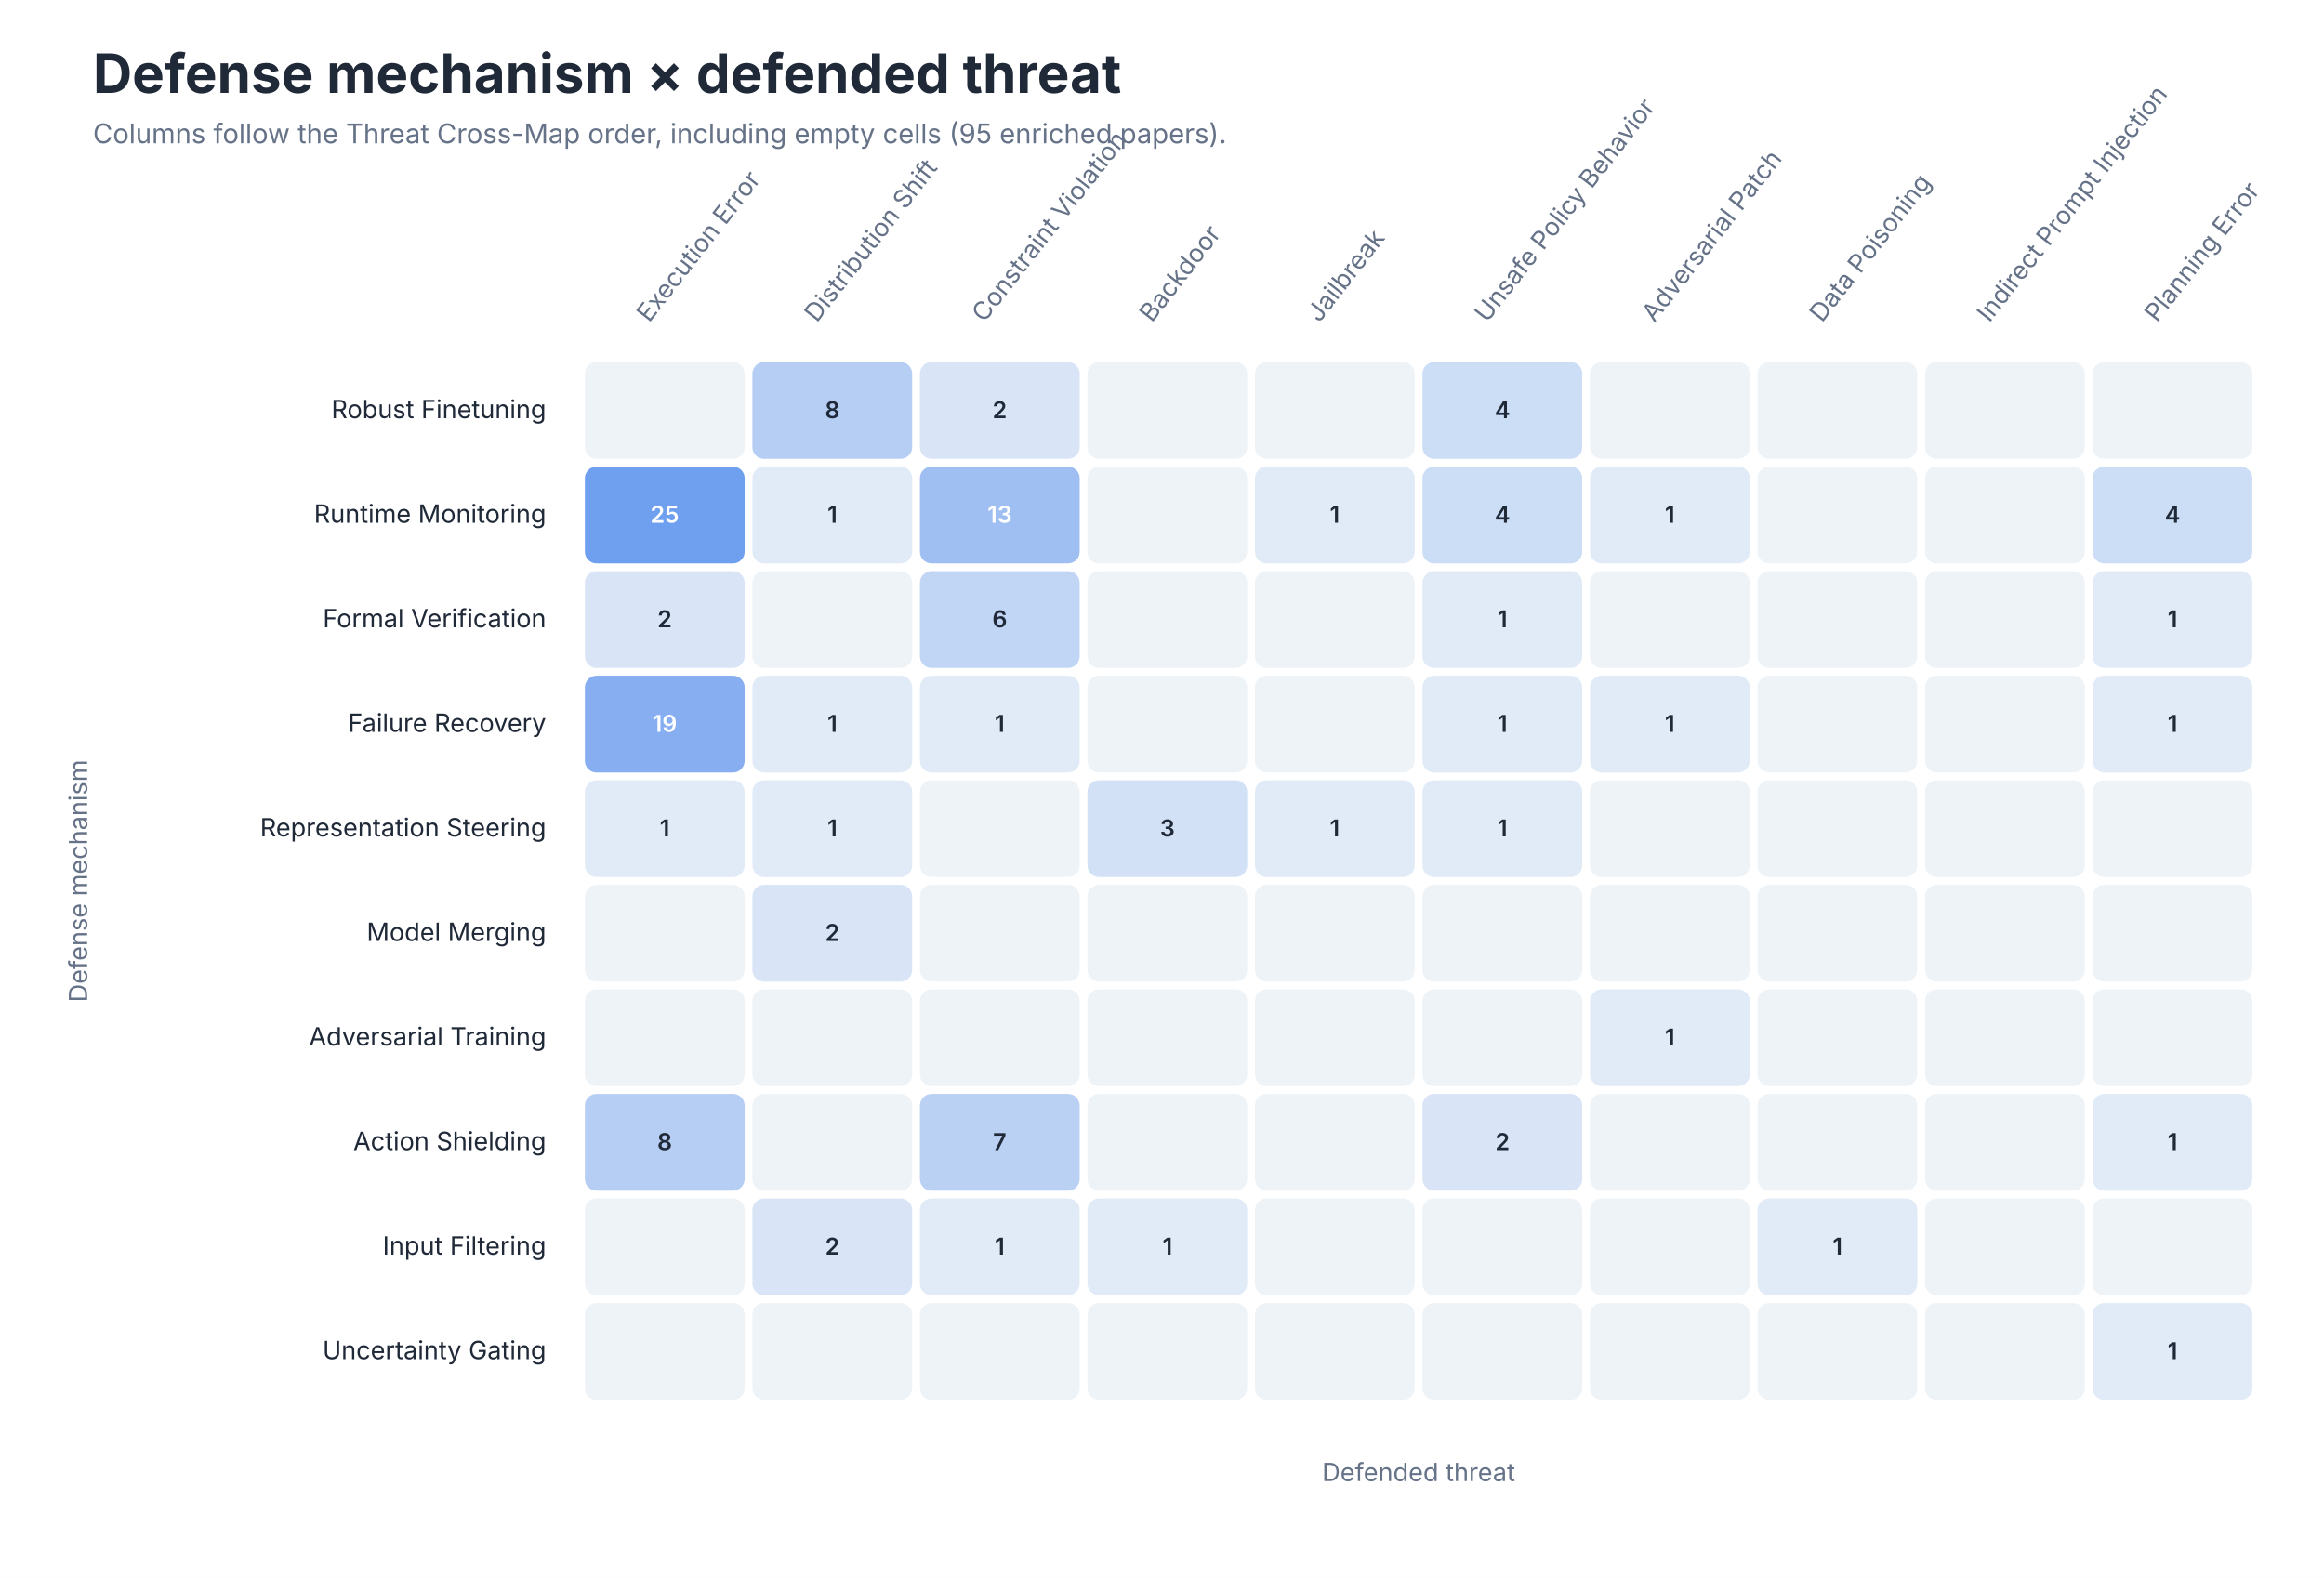
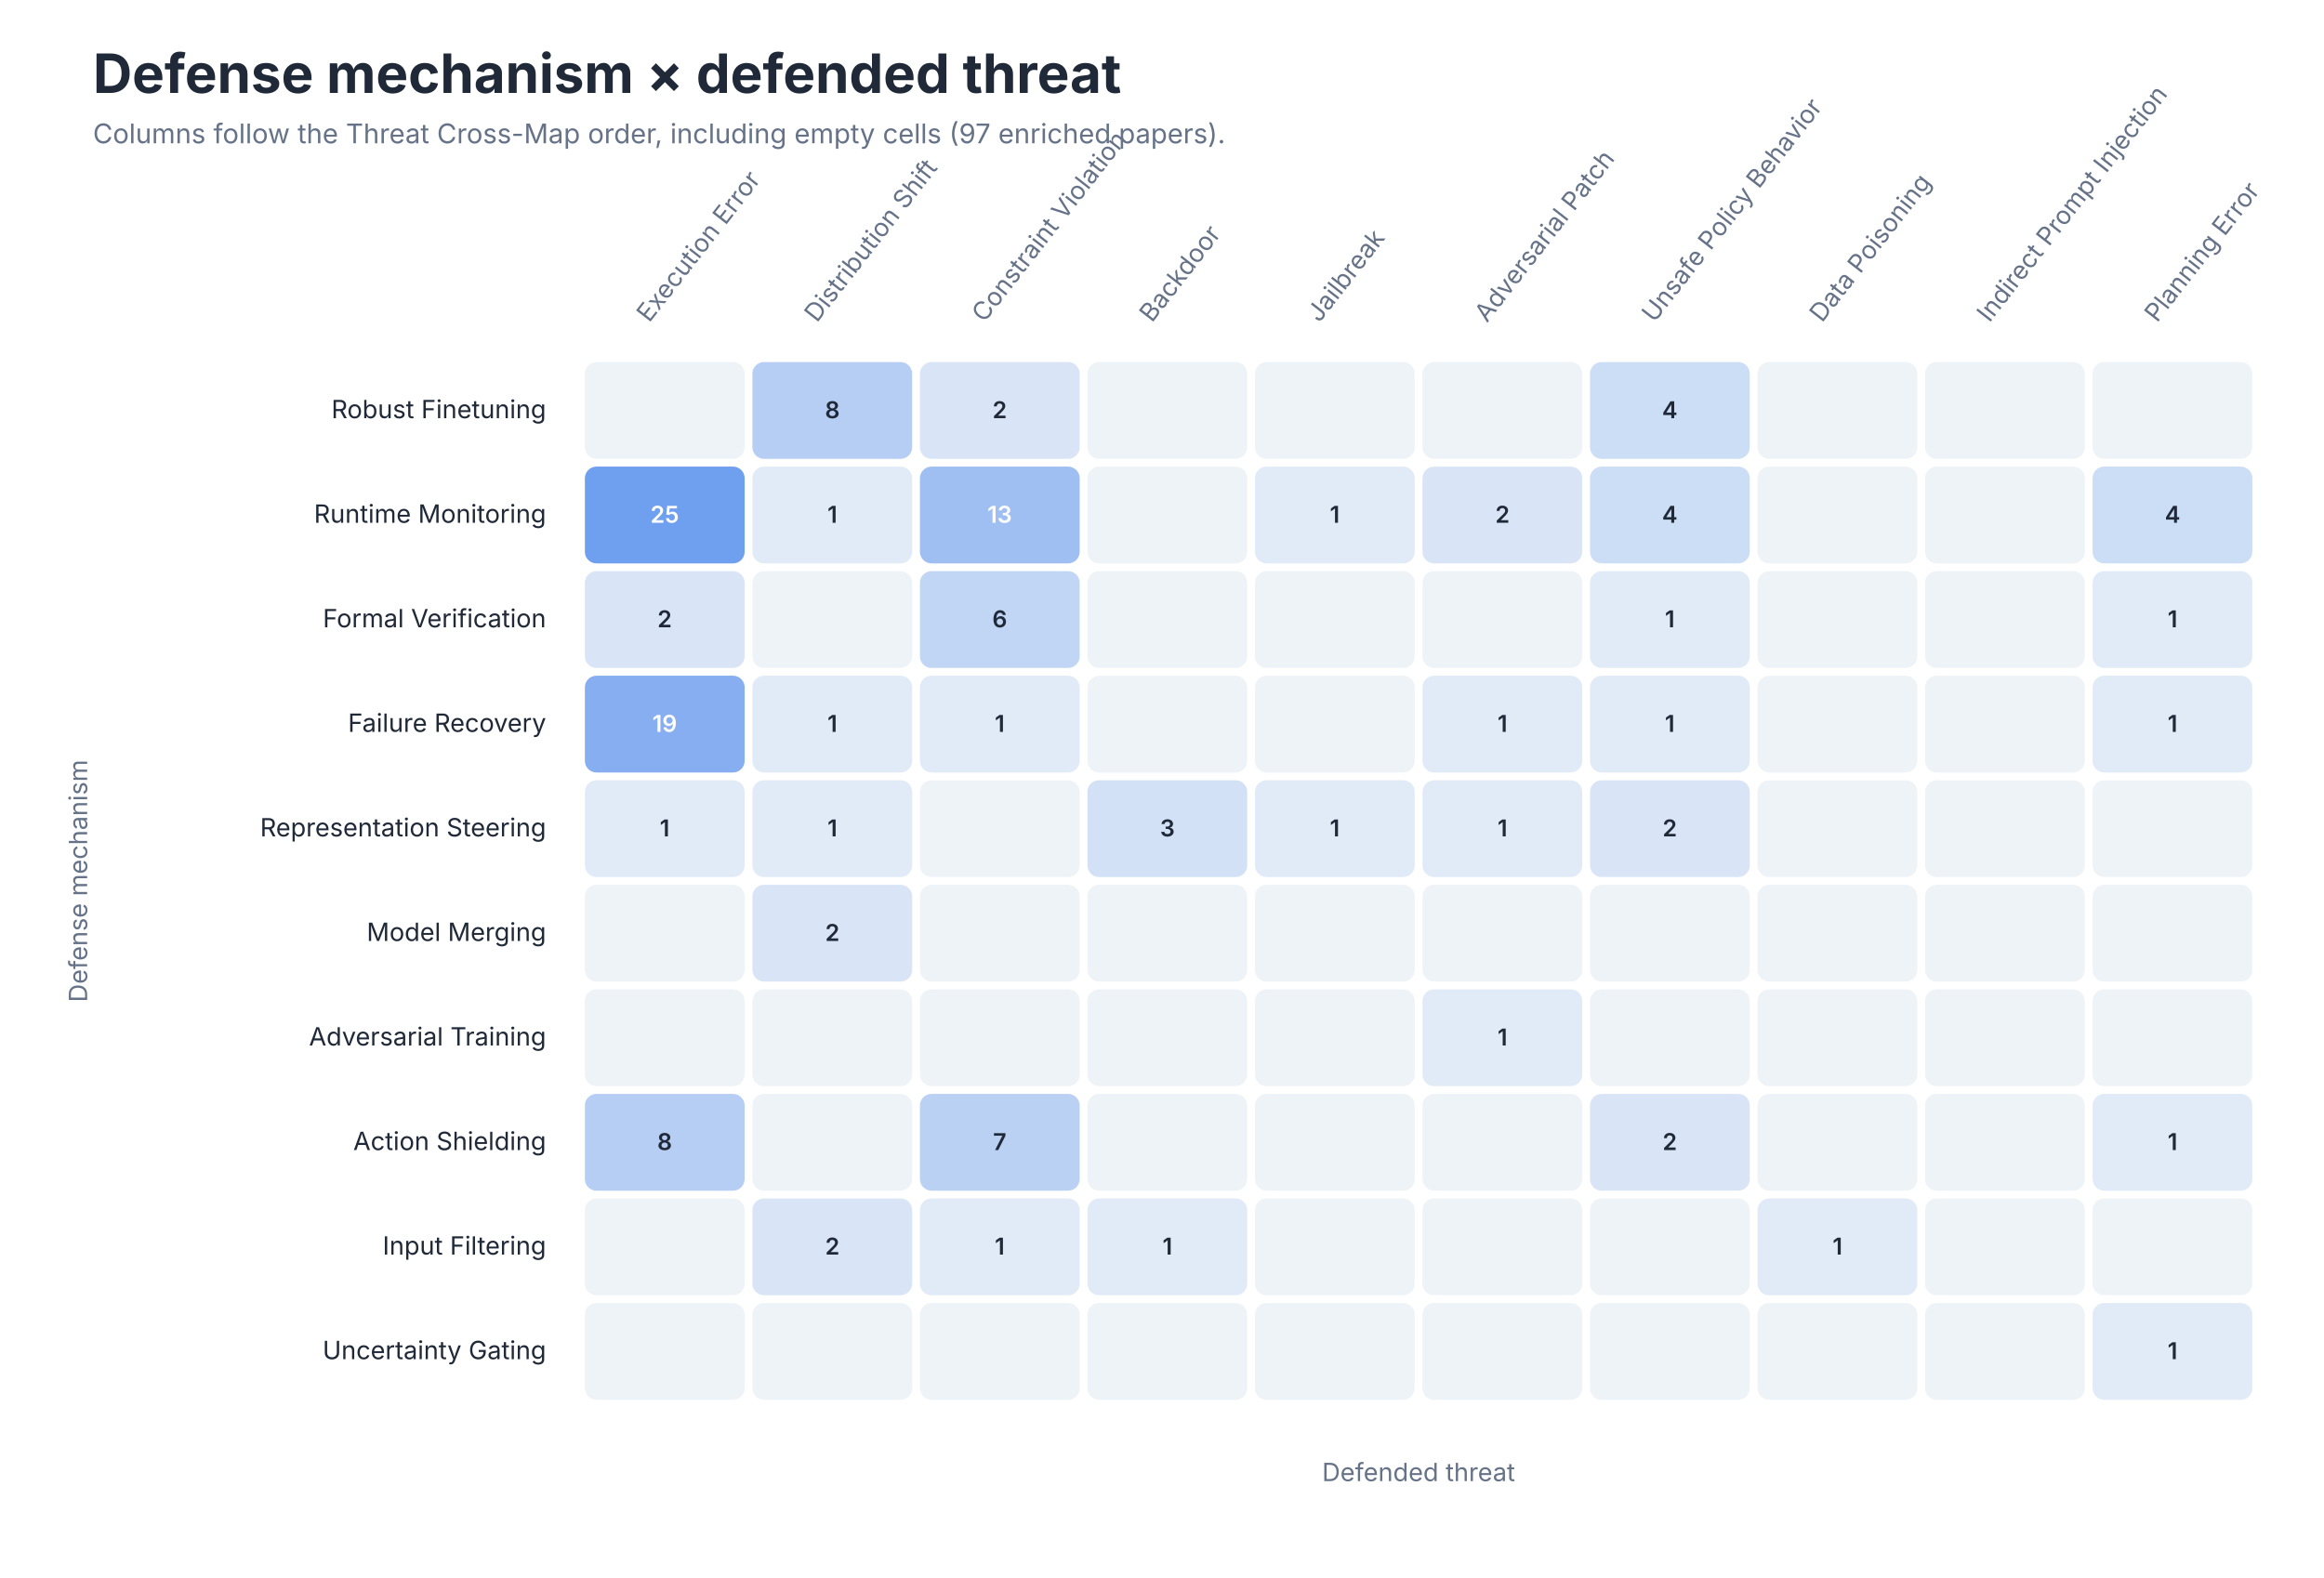
<svg xmlns="http://www.w3.org/2000/svg" role="img" aria-labelledby="title desc" viewBox="0 0 1200 815">
  <style>
text { font-family: -apple-system, BlinkMacSystemFont, 'Segoe UI', sans-serif; }
.title { font-size: 28px; font-weight: 650; fill: #202938; }
.subtitle { font-size: 14px; fill: #657287; }
.axis { font-size: 13px; fill: #657287; }
.label { font-size: 13px; fill: #202938; }
.small { font-size: 11px; fill: #657287; }
</style>
  <rect width="1200" height="815" fill="#FFFFFF" />
  <text class="title" x="48" y="48">Defense mechanism × defended threat</text>
-   <text class="subtitle" x="48" y="74">Columns follow the Threat Cross-Map order, including empty cells (95 enriched papers).</text>
+   <text class="subtitle" x="48" y="74">Columns follow the Threat Cross-Map order, including empty cells (97 enriched papers).</text>
  <text class="axis" text-anchor="start" transform="translate(335.2 167) rotate(-52)">Execution Error</text>
  <text class="axis" text-anchor="start" transform="translate(421.8 167) rotate(-52)">Distribution Shift</text>
  <text class="axis" text-anchor="start" transform="translate(508.2 167) rotate(-52)">Constraint Violation</text>
  <text class="axis" text-anchor="start" transform="translate(594.8 167) rotate(-52)">Backdoor</text>
  <text class="axis" text-anchor="start" transform="translate(681.2 167) rotate(-52)">Jailbreak</text>
-   <text class="axis" text-anchor="start" transform="translate(767.8 167) rotate(-52)">Unsafe Policy Behavior</text>
-   <text class="axis" text-anchor="start" transform="translate(854.2 167) rotate(-52)">Adversarial Patch</text>
+   <text class="axis" text-anchor="start" transform="translate(767.8 167) rotate(-52)">Adversarial Patch</text>
+   <text class="axis" text-anchor="start" transform="translate(854.2 167) rotate(-52)">Unsafe Policy Behavior</text>
  <text class="axis" text-anchor="start" transform="translate(940.8 167) rotate(-52)">Data Poisoning</text>
  <text class="axis" text-anchor="start" transform="translate(1027.2 167) rotate(-52)">Indirect Prompt Injection</text>
  <text class="axis" text-anchor="start" transform="translate(1113.8 167) rotate(-52)">Planning Error</text>
  <text class="label" x="282" y="216.0" text-anchor="end">Robust Finetuning</text>
  <rect x="302.0" y="187" width="82.5" height="50" rx="6" fill="#EEF3F8" />
  <text x="343.2" y="216.0" text-anchor="middle" font-size="12" font-weight="600" fill="#202938" />
  <rect x="388.5" y="187" width="82.5" height="50" rx="6" fill="#B6CEF4" />
  <text x="429.8" y="216.0" text-anchor="middle" font-size="12" font-weight="600" fill="#202938">8</text>
  <rect x="475.0" y="187" width="82.5" height="50" rx="6" fill="#D9E5F7" />
  <text x="516.2" y="216.0" text-anchor="middle" font-size="12" font-weight="600" fill="#202938">2</text>
  <rect x="561.5" y="187" width="82.5" height="50" rx="6" fill="#EEF3F8" />
  <text x="602.8" y="216.0" text-anchor="middle" font-size="12" font-weight="600" fill="#202938" />
  <rect x="648.0" y="187" width="82.5" height="50" rx="6" fill="#EEF3F8" />
  <text x="689.2" y="216.0" text-anchor="middle" font-size="12" font-weight="600" fill="#202938" />
-   <rect x="734.5" y="187" width="82.5" height="50" rx="6" fill="#CCDDF6" />
-   <text x="775.8" y="216.0" text-anchor="middle" font-size="12" font-weight="600" fill="#202938">4</text>
-   <rect x="821.0" y="187" width="82.5" height="50" rx="6" fill="#EEF3F8" />
-   <text x="862.2" y="216.0" text-anchor="middle" font-size="12" font-weight="600" fill="#202938" />
+   <rect x="734.5" y="187" width="82.5" height="50" rx="6" fill="#EEF3F8" />
+   <text x="775.8" y="216.0" text-anchor="middle" font-size="12" font-weight="600" fill="#202938" />
+   <rect x="821.0" y="187" width="82.5" height="50" rx="6" fill="#CCDDF6" />
+   <text x="862.2" y="216.0" text-anchor="middle" font-size="12" font-weight="600" fill="#202938">4</text>
  <rect x="907.5" y="187" width="82.5" height="50" rx="6" fill="#EEF3F8" />
  <text x="948.8" y="216.0" text-anchor="middle" font-size="12" font-weight="600" fill="#202938" />
  <rect x="994.0" y="187" width="82.5" height="50" rx="6" fill="#EEF3F8" />
  <text x="1035.2" y="216.0" text-anchor="middle" font-size="12" font-weight="600" fill="#202938" />
  <rect x="1080.5" y="187" width="82.5" height="50" rx="6" fill="#EEF3F8" />
  <text x="1121.8" y="216.0" text-anchor="middle" font-size="12" font-weight="600" fill="#202938" />
  <text class="label" x="282" y="270.0" text-anchor="end">Runtime Monitoring</text>
  <rect x="302.0" y="241" width="82.5" height="50" rx="6" fill="#6F9FEF" />
  <text x="343.2" y="270.0" text-anchor="middle" font-size="12" font-weight="600" fill="#FFFFFF">25</text>
  <rect x="388.5" y="241" width="82.5" height="50" rx="6" fill="#E1EBF7" />
  <text x="429.8" y="270.0" text-anchor="middle" font-size="12" font-weight="600" fill="#202938">1</text>
  <rect x="475.0" y="241" width="82.5" height="50" rx="6" fill="#9FBFF2" />
  <text x="516.2" y="270.0" text-anchor="middle" font-size="12" font-weight="600" fill="#FFFFFF">13</text>
  <rect x="561.5" y="241" width="82.5" height="50" rx="6" fill="#EEF3F8" />
  <text x="602.8" y="270.0" text-anchor="middle" font-size="12" font-weight="600" fill="#202938" />
  <rect x="648.0" y="241" width="82.5" height="50" rx="6" fill="#E1EBF7" />
  <text x="689.2" y="270.0" text-anchor="middle" font-size="12" font-weight="600" fill="#202938">1</text>
-   <rect x="734.5" y="241" width="82.5" height="50" rx="6" fill="#CCDDF6" />
-   <text x="775.8" y="270.0" text-anchor="middle" font-size="12" font-weight="600" fill="#202938">4</text>
-   <rect x="821.0" y="241" width="82.5" height="50" rx="6" fill="#E1EBF7" />
-   <text x="862.2" y="270.0" text-anchor="middle" font-size="12" font-weight="600" fill="#202938">1</text>
+   <rect x="734.5" y="241" width="82.5" height="50" rx="6" fill="#D9E5F7" />
+   <text x="775.8" y="270.0" text-anchor="middle" font-size="12" font-weight="600" fill="#202938">2</text>
+   <rect x="821.0" y="241" width="82.5" height="50" rx="6" fill="#CCDDF6" />
+   <text x="862.2" y="270.0" text-anchor="middle" font-size="12" font-weight="600" fill="#202938">4</text>
  <rect x="907.5" y="241" width="82.5" height="50" rx="6" fill="#EEF3F8" />
  <text x="948.8" y="270.0" text-anchor="middle" font-size="12" font-weight="600" fill="#202938" />
  <rect x="994.0" y="241" width="82.5" height="50" rx="6" fill="#EEF3F8" />
  <text x="1035.2" y="270.0" text-anchor="middle" font-size="12" font-weight="600" fill="#202938" />
  <rect x="1080.5" y="241" width="82.5" height="50" rx="6" fill="#CCDDF6" />
  <text x="1121.8" y="270.0" text-anchor="middle" font-size="12" font-weight="600" fill="#202938">4</text>
  <text class="label" x="282" y="324.0" text-anchor="end">Formal Verification</text>
  <rect x="302.0" y="295" width="82.5" height="50" rx="6" fill="#D9E5F7" />
  <text x="343.2" y="324.0" text-anchor="middle" font-size="12" font-weight="600" fill="#202938">2</text>
  <rect x="388.5" y="295" width="82.5" height="50" rx="6" fill="#EEF3F8" />
  <text x="429.8" y="324.0" text-anchor="middle" font-size="12" font-weight="600" fill="#202938" />
  <rect x="475.0" y="295" width="82.5" height="50" rx="6" fill="#C1D5F5" />
  <text x="516.2" y="324.0" text-anchor="middle" font-size="12" font-weight="600" fill="#202938">6</text>
  <rect x="561.5" y="295" width="82.5" height="50" rx="6" fill="#EEF3F8" />
  <text x="602.8" y="324.0" text-anchor="middle" font-size="12" font-weight="600" fill="#202938" />
  <rect x="648.0" y="295" width="82.5" height="50" rx="6" fill="#EEF3F8" />
  <text x="689.2" y="324.0" text-anchor="middle" font-size="12" font-weight="600" fill="#202938" />
-   <rect x="734.5" y="295" width="82.5" height="50" rx="6" fill="#E1EBF7" />
-   <text x="775.8" y="324.0" text-anchor="middle" font-size="12" font-weight="600" fill="#202938">1</text>
-   <rect x="821.0" y="295" width="82.5" height="50" rx="6" fill="#EEF3F8" />
-   <text x="862.2" y="324.0" text-anchor="middle" font-size="12" font-weight="600" fill="#202938" />
+   <rect x="734.5" y="295" width="82.5" height="50" rx="6" fill="#EEF3F8" />
+   <text x="775.8" y="324.0" text-anchor="middle" font-size="12" font-weight="600" fill="#202938" />
+   <rect x="821.0" y="295" width="82.5" height="50" rx="6" fill="#E1EBF7" />
+   <text x="862.2" y="324.0" text-anchor="middle" font-size="12" font-weight="600" fill="#202938">1</text>
  <rect x="907.5" y="295" width="82.5" height="50" rx="6" fill="#EEF3F8" />
  <text x="948.8" y="324.0" text-anchor="middle" font-size="12" font-weight="600" fill="#202938" />
  <rect x="994.0" y="295" width="82.5" height="50" rx="6" fill="#EEF3F8" />
  <text x="1035.2" y="324.0" text-anchor="middle" font-size="12" font-weight="600" fill="#202938" />
  <rect x="1080.5" y="295" width="82.5" height="50" rx="6" fill="#E1EBF7" />
  <text x="1121.8" y="324.0" text-anchor="middle" font-size="12" font-weight="600" fill="#202938">1</text>
  <text class="label" x="282" y="378.0" text-anchor="end">Failure Recovery</text>
  <rect x="302.0" y="349" width="82.5" height="50" rx="6" fill="#86AEF1" />
  <text x="343.2" y="378.0" text-anchor="middle" font-size="12" font-weight="600" fill="#FFFFFF">19</text>
  <rect x="388.5" y="349" width="82.5" height="50" rx="6" fill="#E1EBF7" />
  <text x="429.8" y="378.0" text-anchor="middle" font-size="12" font-weight="600" fill="#202938">1</text>
  <rect x="475.0" y="349" width="82.5" height="50" rx="6" fill="#E1EBF7" />
  <text x="516.2" y="378.0" text-anchor="middle" font-size="12" font-weight="600" fill="#202938">1</text>
  <rect x="561.5" y="349" width="82.5" height="50" rx="6" fill="#EEF3F8" />
  <text x="602.8" y="378.0" text-anchor="middle" font-size="12" font-weight="600" fill="#202938" />
  <rect x="648.0" y="349" width="82.5" height="50" rx="6" fill="#EEF3F8" />
  <text x="689.2" y="378.0" text-anchor="middle" font-size="12" font-weight="600" fill="#202938" />
  <rect x="734.5" y="349" width="82.5" height="50" rx="6" fill="#E1EBF7" />
  <text x="775.8" y="378.0" text-anchor="middle" font-size="12" font-weight="600" fill="#202938">1</text>
  <rect x="821.0" y="349" width="82.5" height="50" rx="6" fill="#E1EBF7" />
  <text x="862.2" y="378.0" text-anchor="middle" font-size="12" font-weight="600" fill="#202938">1</text>
  <rect x="907.5" y="349" width="82.5" height="50" rx="6" fill="#EEF3F8" />
  <text x="948.8" y="378.0" text-anchor="middle" font-size="12" font-weight="600" fill="#202938" />
  <rect x="994.0" y="349" width="82.5" height="50" rx="6" fill="#EEF3F8" />
  <text x="1035.2" y="378.0" text-anchor="middle" font-size="12" font-weight="600" fill="#202938" />
  <rect x="1080.5" y="349" width="82.5" height="50" rx="6" fill="#E1EBF7" />
  <text x="1121.8" y="378.0" text-anchor="middle" font-size="12" font-weight="600" fill="#202938">1</text>
  <text class="label" x="282" y="432.0" text-anchor="end">Representation Steering</text>
  <rect x="302.0" y="403" width="82.5" height="50" rx="6" fill="#E1EBF7" />
  <text x="343.2" y="432.0" text-anchor="middle" font-size="12" font-weight="600" fill="#202938">1</text>
  <rect x="388.5" y="403" width="82.5" height="50" rx="6" fill="#E1EBF7" />
  <text x="429.8" y="432.0" text-anchor="middle" font-size="12" font-weight="600" fill="#202938">1</text>
  <rect x="475.0" y="403" width="82.5" height="50" rx="6" fill="#EEF3F8" />
  <text x="516.2" y="432.0" text-anchor="middle" font-size="12" font-weight="600" fill="#202938" />
  <rect x="561.5" y="403" width="82.5" height="50" rx="6" fill="#D2E1F6" />
  <text x="602.8" y="432.0" text-anchor="middle" font-size="12" font-weight="600" fill="#202938">3</text>
  <rect x="648.0" y="403" width="82.5" height="50" rx="6" fill="#E1EBF7" />
  <text x="689.2" y="432.0" text-anchor="middle" font-size="12" font-weight="600" fill="#202938">1</text>
  <rect x="734.5" y="403" width="82.5" height="50" rx="6" fill="#E1EBF7" />
  <text x="775.8" y="432.0" text-anchor="middle" font-size="12" font-weight="600" fill="#202938">1</text>
-   <rect x="821.0" y="403" width="82.5" height="50" rx="6" fill="#EEF3F8" />
-   <text x="862.2" y="432.0" text-anchor="middle" font-size="12" font-weight="600" fill="#202938" />
+   <rect x="821.0" y="403" width="82.5" height="50" rx="6" fill="#D9E5F7" />
+   <text x="862.2" y="432.0" text-anchor="middle" font-size="12" font-weight="600" fill="#202938">2</text>
  <rect x="907.5" y="403" width="82.5" height="50" rx="6" fill="#EEF3F8" />
  <text x="948.8" y="432.0" text-anchor="middle" font-size="12" font-weight="600" fill="#202938" />
  <rect x="994.0" y="403" width="82.5" height="50" rx="6" fill="#EEF3F8" />
  <text x="1035.2" y="432.0" text-anchor="middle" font-size="12" font-weight="600" fill="#202938" />
  <rect x="1080.5" y="403" width="82.5" height="50" rx="6" fill="#EEF3F8" />
  <text x="1121.8" y="432.0" text-anchor="middle" font-size="12" font-weight="600" fill="#202938" />
  <text class="label" x="282" y="486.0" text-anchor="end">Model Merging</text>
  <rect x="302.0" y="457" width="82.5" height="50" rx="6" fill="#EEF3F8" />
  <text x="343.2" y="486.0" text-anchor="middle" font-size="12" font-weight="600" fill="#202938" />
  <rect x="388.5" y="457" width="82.5" height="50" rx="6" fill="#D9E5F7" />
  <text x="429.8" y="486.0" text-anchor="middle" font-size="12" font-weight="600" fill="#202938">2</text>
  <rect x="475.0" y="457" width="82.5" height="50" rx="6" fill="#EEF3F8" />
  <text x="516.2" y="486.0" text-anchor="middle" font-size="12" font-weight="600" fill="#202938" />
  <rect x="561.5" y="457" width="82.5" height="50" rx="6" fill="#EEF3F8" />
  <text x="602.8" y="486.0" text-anchor="middle" font-size="12" font-weight="600" fill="#202938" />
  <rect x="648.0" y="457" width="82.5" height="50" rx="6" fill="#EEF3F8" />
  <text x="689.2" y="486.0" text-anchor="middle" font-size="12" font-weight="600" fill="#202938" />
  <rect x="734.5" y="457" width="82.5" height="50" rx="6" fill="#EEF3F8" />
  <text x="775.8" y="486.0" text-anchor="middle" font-size="12" font-weight="600" fill="#202938" />
  <rect x="821.0" y="457" width="82.5" height="50" rx="6" fill="#EEF3F8" />
  <text x="862.2" y="486.0" text-anchor="middle" font-size="12" font-weight="600" fill="#202938" />
  <rect x="907.5" y="457" width="82.5" height="50" rx="6" fill="#EEF3F8" />
  <text x="948.8" y="486.0" text-anchor="middle" font-size="12" font-weight="600" fill="#202938" />
  <rect x="994.0" y="457" width="82.5" height="50" rx="6" fill="#EEF3F8" />
  <text x="1035.2" y="486.0" text-anchor="middle" font-size="12" font-weight="600" fill="#202938" />
  <rect x="1080.5" y="457" width="82.5" height="50" rx="6" fill="#EEF3F8" />
  <text x="1121.8" y="486.0" text-anchor="middle" font-size="12" font-weight="600" fill="#202938" />
  <text class="label" x="282" y="540.0" text-anchor="end">Adversarial Training</text>
  <rect x="302.0" y="511" width="82.5" height="50" rx="6" fill="#EEF3F8" />
  <text x="343.2" y="540.0" text-anchor="middle" font-size="12" font-weight="600" fill="#202938" />
  <rect x="388.5" y="511" width="82.5" height="50" rx="6" fill="#EEF3F8" />
  <text x="429.8" y="540.0" text-anchor="middle" font-size="12" font-weight="600" fill="#202938" />
  <rect x="475.0" y="511" width="82.5" height="50" rx="6" fill="#EEF3F8" />
  <text x="516.2" y="540.0" text-anchor="middle" font-size="12" font-weight="600" fill="#202938" />
  <rect x="561.5" y="511" width="82.5" height="50" rx="6" fill="#EEF3F8" />
  <text x="602.8" y="540.0" text-anchor="middle" font-size="12" font-weight="600" fill="#202938" />
  <rect x="648.0" y="511" width="82.5" height="50" rx="6" fill="#EEF3F8" />
  <text x="689.2" y="540.0" text-anchor="middle" font-size="12" font-weight="600" fill="#202938" />
-   <rect x="734.5" y="511" width="82.5" height="50" rx="6" fill="#EEF3F8" />
-   <text x="775.8" y="540.0" text-anchor="middle" font-size="12" font-weight="600" fill="#202938" />
-   <rect x="821.0" y="511" width="82.5" height="50" rx="6" fill="#E1EBF7" />
-   <text x="862.2" y="540.0" text-anchor="middle" font-size="12" font-weight="600" fill="#202938">1</text>
+   <rect x="734.5" y="511" width="82.5" height="50" rx="6" fill="#E1EBF7" />
+   <text x="775.8" y="540.0" text-anchor="middle" font-size="12" font-weight="600" fill="#202938">1</text>
+   <rect x="821.0" y="511" width="82.5" height="50" rx="6" fill="#EEF3F8" />
+   <text x="862.2" y="540.0" text-anchor="middle" font-size="12" font-weight="600" fill="#202938" />
  <rect x="907.5" y="511" width="82.5" height="50" rx="6" fill="#EEF3F8" />
  <text x="948.8" y="540.0" text-anchor="middle" font-size="12" font-weight="600" fill="#202938" />
  <rect x="994.0" y="511" width="82.5" height="50" rx="6" fill="#EEF3F8" />
  <text x="1035.2" y="540.0" text-anchor="middle" font-size="12" font-weight="600" fill="#202938" />
  <rect x="1080.5" y="511" width="82.5" height="50" rx="6" fill="#EEF3F8" />
  <text x="1121.8" y="540.0" text-anchor="middle" font-size="12" font-weight="600" fill="#202938" />
  <text class="label" x="282" y="594.0" text-anchor="end">Action Shielding</text>
  <rect x="302.0" y="565" width="82.5" height="50" rx="6" fill="#B6CEF4" />
  <text x="343.2" y="594.0" text-anchor="middle" font-size="12" font-weight="600" fill="#202938">8</text>
  <rect x="388.5" y="565" width="82.5" height="50" rx="6" fill="#EEF3F8" />
  <text x="429.8" y="594.0" text-anchor="middle" font-size="12" font-weight="600" fill="#202938" />
  <rect x="475.0" y="565" width="82.5" height="50" rx="6" fill="#BBD1F4" />
  <text x="516.2" y="594.0" text-anchor="middle" font-size="12" font-weight="600" fill="#202938">7</text>
  <rect x="561.5" y="565" width="82.5" height="50" rx="6" fill="#EEF3F8" />
  <text x="602.8" y="594.0" text-anchor="middle" font-size="12" font-weight="600" fill="#202938" />
  <rect x="648.0" y="565" width="82.5" height="50" rx="6" fill="#EEF3F8" />
  <text x="689.2" y="594.0" text-anchor="middle" font-size="12" font-weight="600" fill="#202938" />
-   <rect x="734.5" y="565" width="82.5" height="50" rx="6" fill="#D9E5F7" />
-   <text x="775.8" y="594.0" text-anchor="middle" font-size="12" font-weight="600" fill="#202938">2</text>
-   <rect x="821.0" y="565" width="82.5" height="50" rx="6" fill="#EEF3F8" />
-   <text x="862.2" y="594.0" text-anchor="middle" font-size="12" font-weight="600" fill="#202938" />
+   <rect x="734.5" y="565" width="82.5" height="50" rx="6" fill="#EEF3F8" />
+   <text x="775.8" y="594.0" text-anchor="middle" font-size="12" font-weight="600" fill="#202938" />
+   <rect x="821.0" y="565" width="82.5" height="50" rx="6" fill="#D9E5F7" />
+   <text x="862.2" y="594.0" text-anchor="middle" font-size="12" font-weight="600" fill="#202938">2</text>
  <rect x="907.5" y="565" width="82.5" height="50" rx="6" fill="#EEF3F8" />
  <text x="948.8" y="594.0" text-anchor="middle" font-size="12" font-weight="600" fill="#202938" />
  <rect x="994.0" y="565" width="82.5" height="50" rx="6" fill="#EEF3F8" />
  <text x="1035.2" y="594.0" text-anchor="middle" font-size="12" font-weight="600" fill="#202938" />
  <rect x="1080.5" y="565" width="82.5" height="50" rx="6" fill="#E1EBF7" />
  <text x="1121.8" y="594.0" text-anchor="middle" font-size="12" font-weight="600" fill="#202938">1</text>
  <text class="label" x="282" y="648.0" text-anchor="end">Input Filtering</text>
  <rect x="302.0" y="619" width="82.5" height="50" rx="6" fill="#EEF3F8" />
  <text x="343.2" y="648.0" text-anchor="middle" font-size="12" font-weight="600" fill="#202938" />
  <rect x="388.5" y="619" width="82.5" height="50" rx="6" fill="#D9E5F7" />
  <text x="429.8" y="648.0" text-anchor="middle" font-size="12" font-weight="600" fill="#202938">2</text>
  <rect x="475.0" y="619" width="82.5" height="50" rx="6" fill="#E1EBF7" />
  <text x="516.2" y="648.0" text-anchor="middle" font-size="12" font-weight="600" fill="#202938">1</text>
  <rect x="561.5" y="619" width="82.5" height="50" rx="6" fill="#E1EBF7" />
  <text x="602.8" y="648.0" text-anchor="middle" font-size="12" font-weight="600" fill="#202938">1</text>
  <rect x="648.0" y="619" width="82.5" height="50" rx="6" fill="#EEF3F8" />
  <text x="689.2" y="648.0" text-anchor="middle" font-size="12" font-weight="600" fill="#202938" />
  <rect x="734.5" y="619" width="82.5" height="50" rx="6" fill="#EEF3F8" />
  <text x="775.8" y="648.0" text-anchor="middle" font-size="12" font-weight="600" fill="#202938" />
  <rect x="821.0" y="619" width="82.5" height="50" rx="6" fill="#EEF3F8" />
  <text x="862.2" y="648.0" text-anchor="middle" font-size="12" font-weight="600" fill="#202938" />
  <rect x="907.5" y="619" width="82.5" height="50" rx="6" fill="#E1EBF7" />
  <text x="948.8" y="648.0" text-anchor="middle" font-size="12" font-weight="600" fill="#202938">1</text>
  <rect x="994.0" y="619" width="82.5" height="50" rx="6" fill="#EEF3F8" />
  <text x="1035.2" y="648.0" text-anchor="middle" font-size="12" font-weight="600" fill="#202938" />
  <rect x="1080.5" y="619" width="82.5" height="50" rx="6" fill="#EEF3F8" />
  <text x="1121.8" y="648.0" text-anchor="middle" font-size="12" font-weight="600" fill="#202938" />
  <text class="label" x="282" y="702.0" text-anchor="end">Uncertainty Gating</text>
  <rect x="302.0" y="673" width="82.5" height="50" rx="6" fill="#EEF3F8" />
  <text x="343.2" y="702.0" text-anchor="middle" font-size="12" font-weight="600" fill="#202938" />
  <rect x="388.5" y="673" width="82.5" height="50" rx="6" fill="#EEF3F8" />
  <text x="429.8" y="702.0" text-anchor="middle" font-size="12" font-weight="600" fill="#202938" />
  <rect x="475.0" y="673" width="82.5" height="50" rx="6" fill="#EEF3F8" />
  <text x="516.2" y="702.0" text-anchor="middle" font-size="12" font-weight="600" fill="#202938" />
  <rect x="561.5" y="673" width="82.5" height="50" rx="6" fill="#EEF3F8" />
  <text x="602.8" y="702.0" text-anchor="middle" font-size="12" font-weight="600" fill="#202938" />
  <rect x="648.0" y="673" width="82.5" height="50" rx="6" fill="#EEF3F8" />
  <text x="689.2" y="702.0" text-anchor="middle" font-size="12" font-weight="600" fill="#202938" />
  <rect x="734.5" y="673" width="82.5" height="50" rx="6" fill="#EEF3F8" />
  <text x="775.8" y="702.0" text-anchor="middle" font-size="12" font-weight="600" fill="#202938" />
  <rect x="821.0" y="673" width="82.5" height="50" rx="6" fill="#EEF3F8" />
  <text x="862.2" y="702.0" text-anchor="middle" font-size="12" font-weight="600" fill="#202938" />
  <rect x="907.5" y="673" width="82.5" height="50" rx="6" fill="#EEF3F8" />
  <text x="948.8" y="702.0" text-anchor="middle" font-size="12" font-weight="600" fill="#202938" />
  <rect x="994.0" y="673" width="82.5" height="50" rx="6" fill="#EEF3F8" />
  <text x="1035.2" y="702.0" text-anchor="middle" font-size="12" font-weight="600" fill="#202938" />
  <rect x="1080.5" y="673" width="82.5" height="50" rx="6" fill="#E1EBF7" />
  <text x="1121.8" y="702.0" text-anchor="middle" font-size="12" font-weight="600" fill="#202938">1</text>
  <text class="axis" x="732.5" y="765" text-anchor="middle">Defended threat</text>
  <text class="axis" transform="translate(45 455.0) rotate(-90)" text-anchor="middle">Defense mechanism</text>
</svg>
